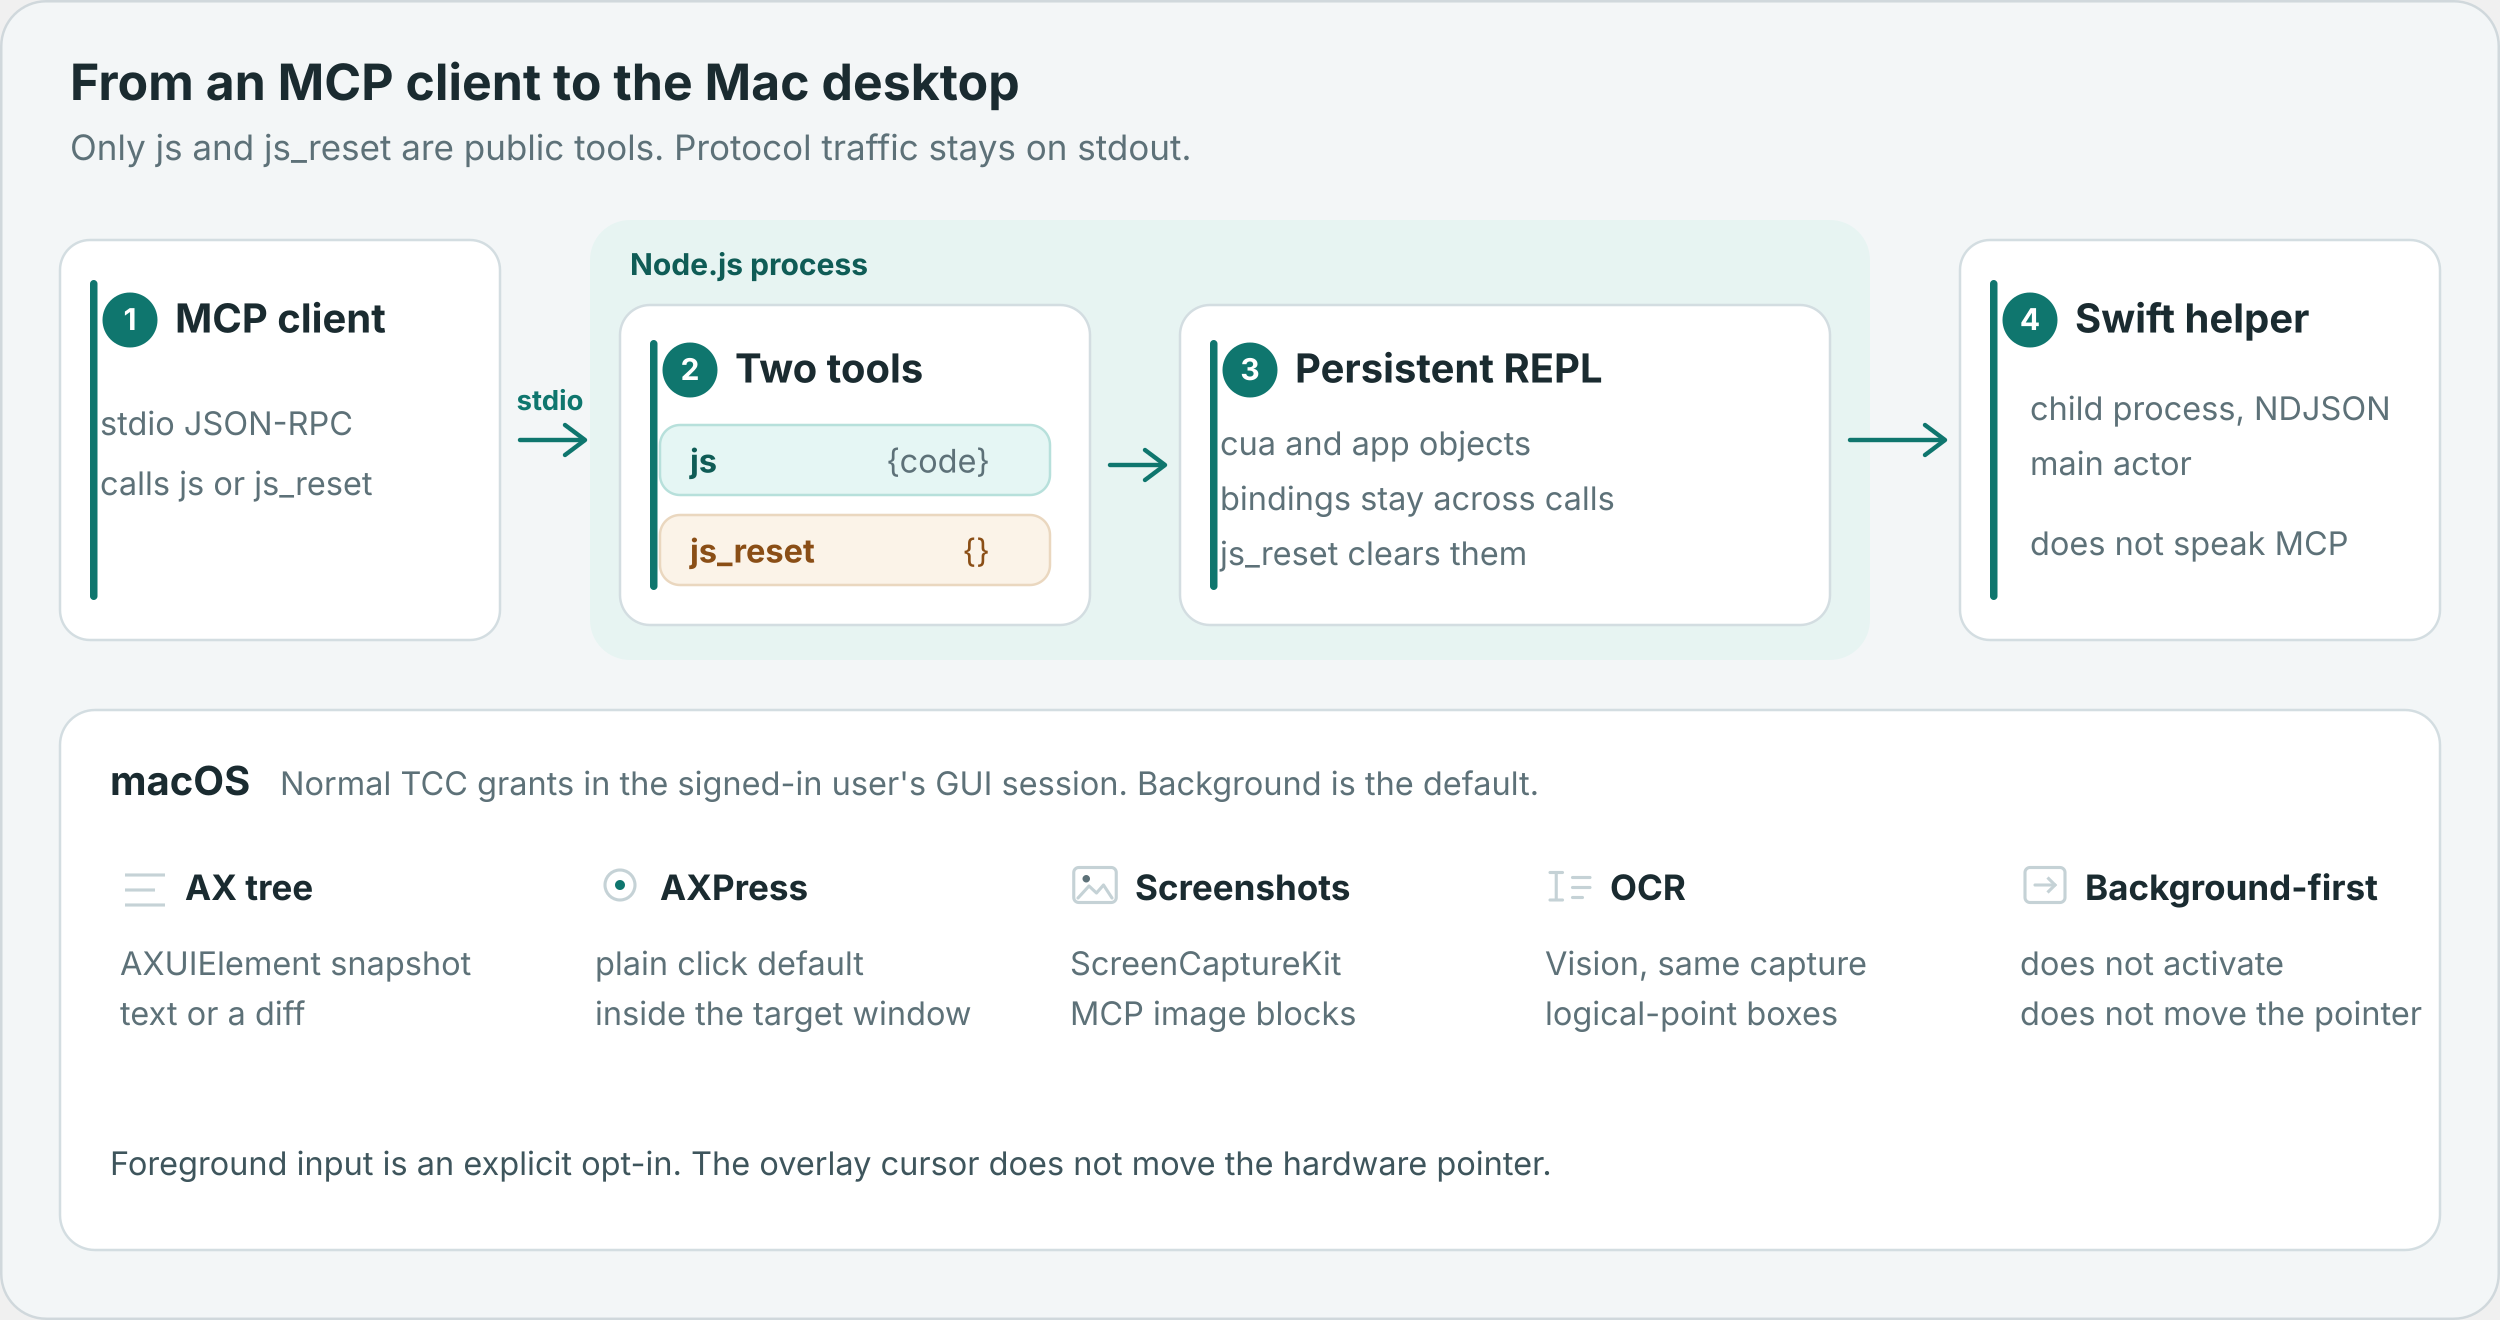
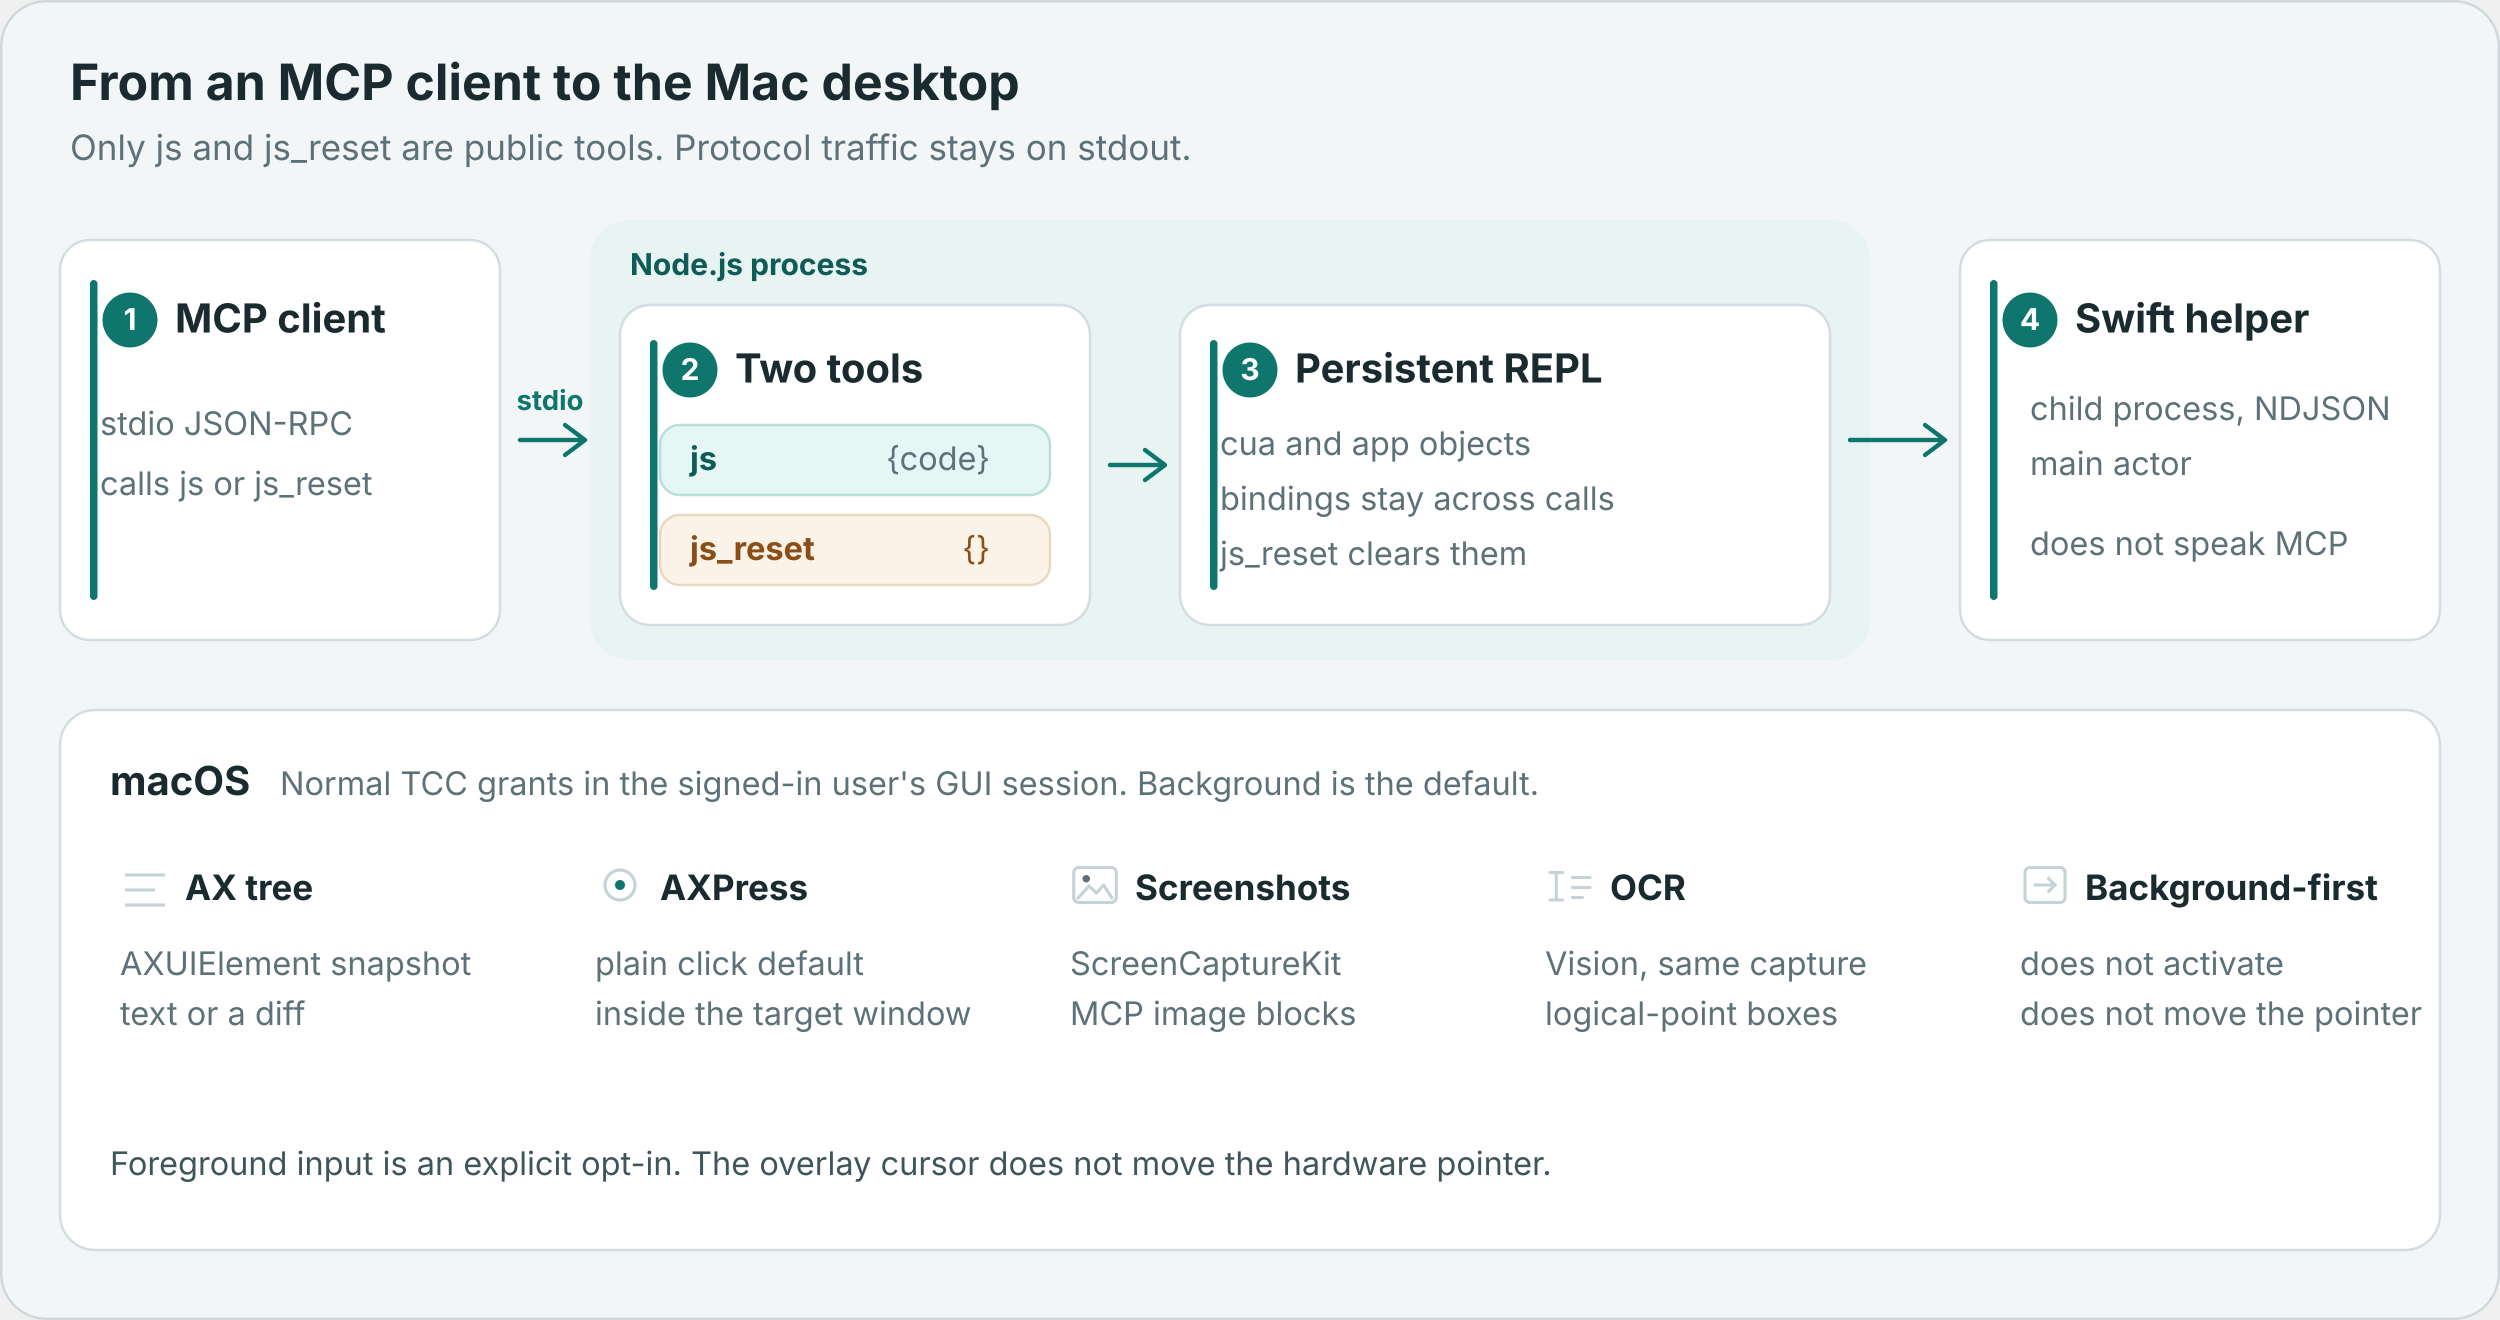
<svg xmlns="http://www.w3.org/2000/svg" width="1000" height="528" viewBox="0 0 1000 528" role="img">
  <rect x="0.5" y="0.5" width="999" height="527" rx="18" fill="#f3f6f7" stroke="#d0d8dc" />
  <g font-family="Inter, ui-sans-serif, system-ui, -apple-system, Segoe UI, Helvetica, Arial, sans-serif">
    <text x="28" y="40" fill="#1a2b30" font-size="20" font-weight="650">From an MCP client to the Mac desktop</text>
    <text x="28" y="64" fill="#5d7178" font-size="14">Only js and js_reset are public tools. Protocol traffic stays on stdout.</text>
    <rect x="236" y="88" width="512" height="176" rx="16" fill="#e7f4f2" />
    <text x="252" y="110" fill="#0f5c56" font-size="12" font-weight="700">Node.js process</text>
    <g fill="#ffffff" stroke="#d3dde1">
      <rect x="24" y="96" width="176" height="160" rx="12" />
      <rect x="248" y="122" width="188" height="128" rx="12" />
      <rect x="472" y="122" width="260" height="128" rx="12" />
      <rect x="784" y="96" width="192" height="160" rx="12" />
    </g>
    <g fill="#0f766e">
      <rect x="36" y="112" width="3" height="128" rx="1.5" />
      <rect x="260" y="136" width="3" height="100" rx="1.5" />
      <rect x="484" y="136" width="3" height="100" rx="1.5" />
      <rect x="796" y="112" width="3" height="128" rx="1.5" />
    </g>
    <g fill="#0f766e">
      <circle cx="52" cy="128" r="11" />
      <circle cx="276" cy="148" r="11" />
      <circle cx="500" cy="148" r="11" />
      <circle cx="812" cy="128" r="11" />
    </g>
    <g fill="#ffffff" font-size="12" font-weight="700" text-anchor="middle">
      <text x="52" y="132">1</text>
      <text x="276" y="152">2</text>
      <text x="500" y="152">3</text>
      <text x="812" y="132">4</text>
    </g>
    <g fill="#1a2b30" font-size="16" font-weight="650">
      <text x="70" y="133">MCP client</text>
      <text x="294" y="153">Two tools</text>
      <text x="518" y="153">Persistent REPL</text>
      <text x="830" y="133">Swift helper</text>
    </g>
    <g fill="#5d7178" font-size="13">
      <text x="40" y="174">stdio JSON-RPC</text>
      <text x="40" y="198">calls js or js_reset</text>
      <text x="488" y="182">cua and app objects</text>
      <text x="488" y="204">bindings stay across calls</text>
      <text x="488" y="226">js_reset clears them</text>
      <text x="812" y="168">child process, NDJSON</text>
      <text x="812" y="190">main actor</text>
      <text x="812" y="222">does not speak MCP</text>
    </g>
    <g font-size="13">
      <rect x="264" y="170" width="156" height="28" rx="8" fill="#e5f6f4" stroke="#b7e0db" />
-       <text x="276" y="189" fill="#0f5c56" font-weight="700">js</text>
-       <text x="396" y="189" fill="#5d7178" text-anchor="end">{code}</text>
+       <text x="276" y="188" fill="#0f5c56" font-weight="700">js</text>
+       <text x="396" y="188" fill="#5d7178" text-anchor="end">{code}</text>
      <rect x="264" y="206" width="156" height="28" rx="8" fill="#fbf3e8" stroke="#ead7bf" />
-       <text x="276" y="225" fill="#8a4e16" font-weight="700">js_reset</text>
-       <text x="396" y="225" fill="#8a4e16" text-anchor="end">{}</text>
+       <text x="276" y="224" fill="#8a4e16" font-weight="700">js_reset</text>
+       <text x="396" y="224" fill="#8a4e16" text-anchor="end">{}</text>
    </g>
    <g fill="none" stroke="#0f766e" stroke-width="1.75" stroke-linecap="round" stroke-linejoin="round">
      <path d="M208 176 H232" />
      <path d="M226 170 L234 176 L226 182" />
      <path d="M444 186 H464" />
      <path d="M458 180 L466 186 L458 192" />
      <path d="M740 176 H776" />
      <path d="M770 170 L778 176 L770 182" />
    </g>
    <text x="220" y="164" fill="#0f766e" font-size="11" font-weight="650" text-anchor="middle">stdio</text>
    <rect x="24" y="284" width="952" height="216" rx="14" fill="#ffffff" stroke="#d3dde1" />
    <text x="44" y="318" fill="#1a2b30" font-size="16" font-weight="650">macOS</text>
    <text x="112" y="318" fill="#5d7178" font-size="13">Normal TCC grants in the signed-in user's GUI session. Background is the default.</text>
    <g fill="#5d7178" stroke="#c5d2d6" stroke-width="1.25">
      <g transform="translate(48 346)">
        <line x1="2" y1="4" x2="18" y2="4" />
        <line x1="2" y1="10" x2="14" y2="10" />
        <line x1="2" y1="16" x2="18" y2="16" />
      </g>
      <g transform="translate(238 344)">
        <circle cx="10" cy="10" r="6" fill="none" />
        <circle cx="10" cy="10" r="2" fill="#0f766e" stroke="none" />
      </g>
      <g transform="translate(428 344)" stroke-linejoin="round" stroke-linecap="round">
        <rect x="1.5" y="3" width="17" height="14" rx="2" fill="none" />
        <circle cx="6.5" cy="7.5" r="1.5" fill="#5d7178" stroke="none" />
        <path d="M3.2 15.2 L7.6 10.4 L10.6 13.2 L13.4 10 L16.8 15.2" fill="none" />
      </g>
      <g transform="translate(618 345)" stroke-linecap="round">
        <path d="M2 4 H7 M4.5 4 V15 M2 15 H7" fill="none" />
        <path d="M11 6 H18 M11 10 H18 M11 14 H15" fill="none" />
      </g>
      <g transform="translate(808 344)">
        <rect x="2" y="3" width="16" height="14" rx="2" fill="none" />
        <path d="M6 10 H14" fill="none" stroke-linecap="round" />
        <path d="M11 7 L14 10 L11 13" fill="none" />
      </g>
    </g>
    <g fill="#1a2b30" font-size="14" font-weight="650">
      <text x="74" y="360">AX tree</text>
      <text x="264" y="360">AXPress</text>
      <text x="454" y="360">Screenshots</text>
      <text x="644" y="360">OCR</text>
      <text x="834" y="360">Background-first</text>
    </g>
    <g fill="#5d7178" font-size="13">
      <text x="48" y="390">AXUIElement snapshot</text>
      <text x="48" y="410">text or a diff</text>
      <text x="238" y="390">plain click default</text>
      <text x="238" y="410">inside the target window</text>
      <text x="428" y="390">ScreenCaptureKit</text>
      <text x="428" y="410">MCP image blocks</text>
      <text x="618" y="390">Vision, same capture</text>
      <text x="618" y="410">logical-point boxes</text>
      <text x="808" y="390">does not activate</text>
      <text x="808" y="410">does not move the pointer</text>
    </g>
    <text x="44" y="470" fill="#3e555c" font-size="13">Foreground input is an explicit opt-in. The overlay cursor does not move the hardware pointer.</text>
  </g>
</svg>
